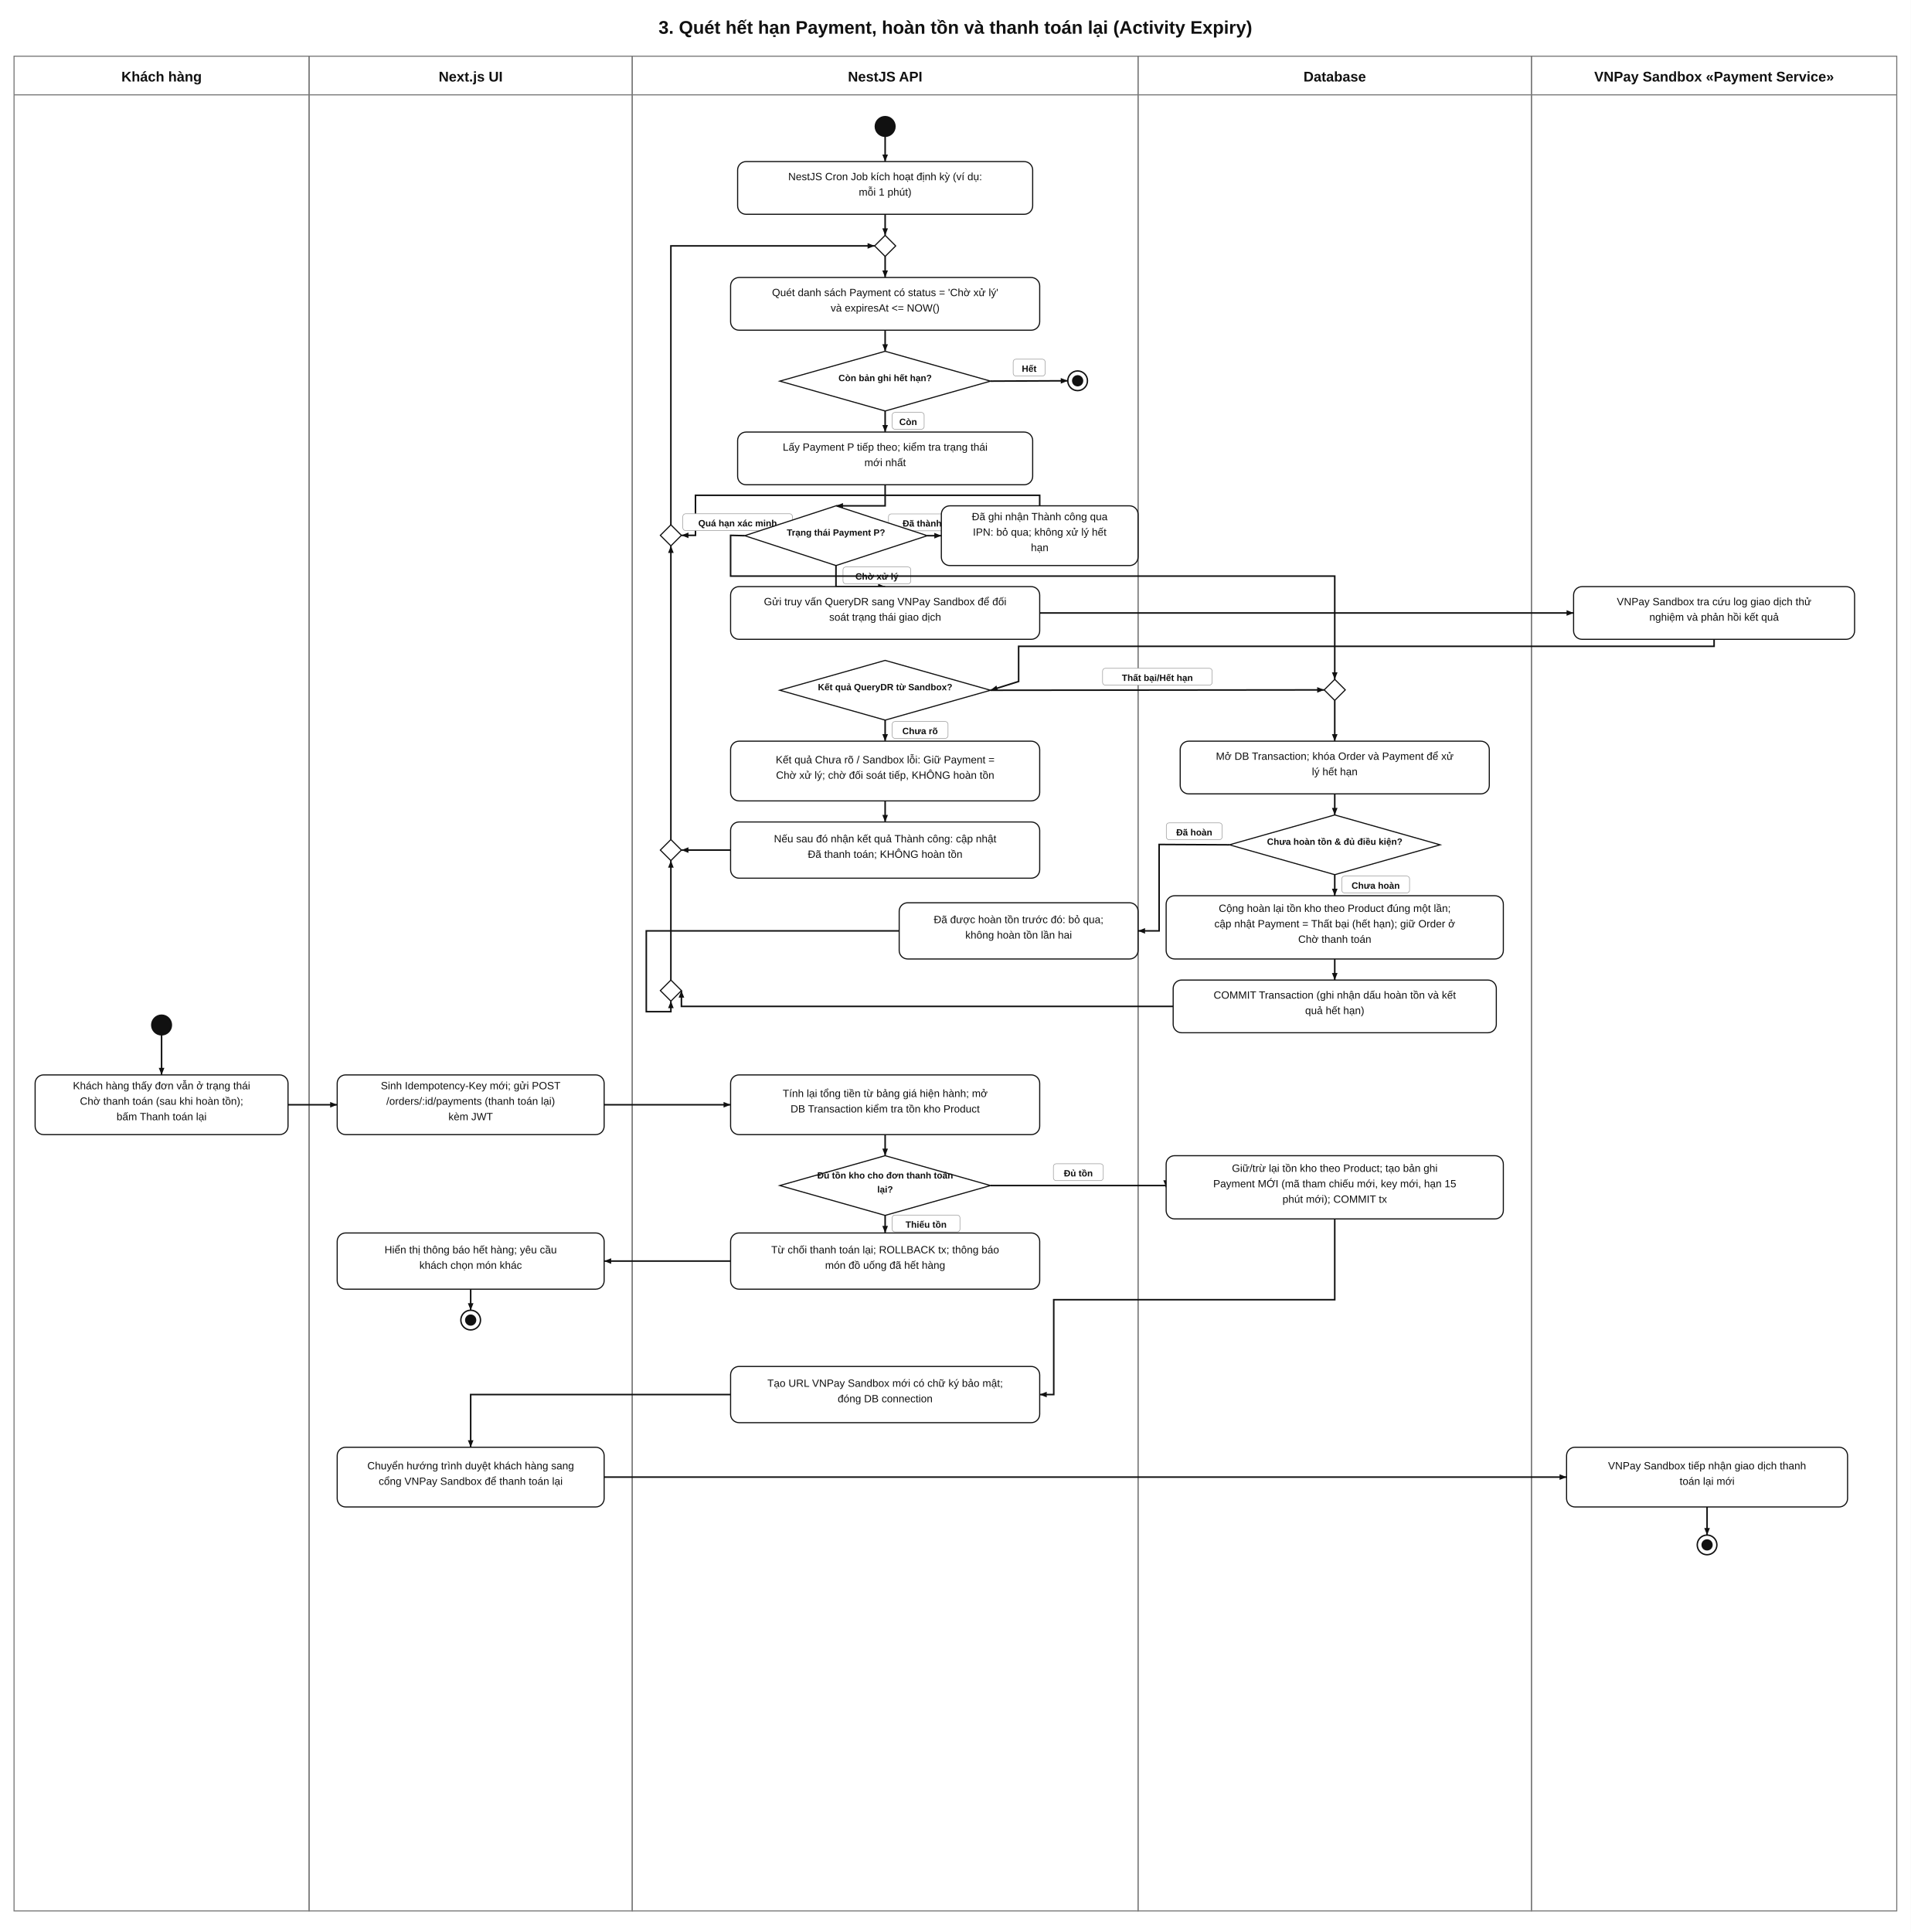
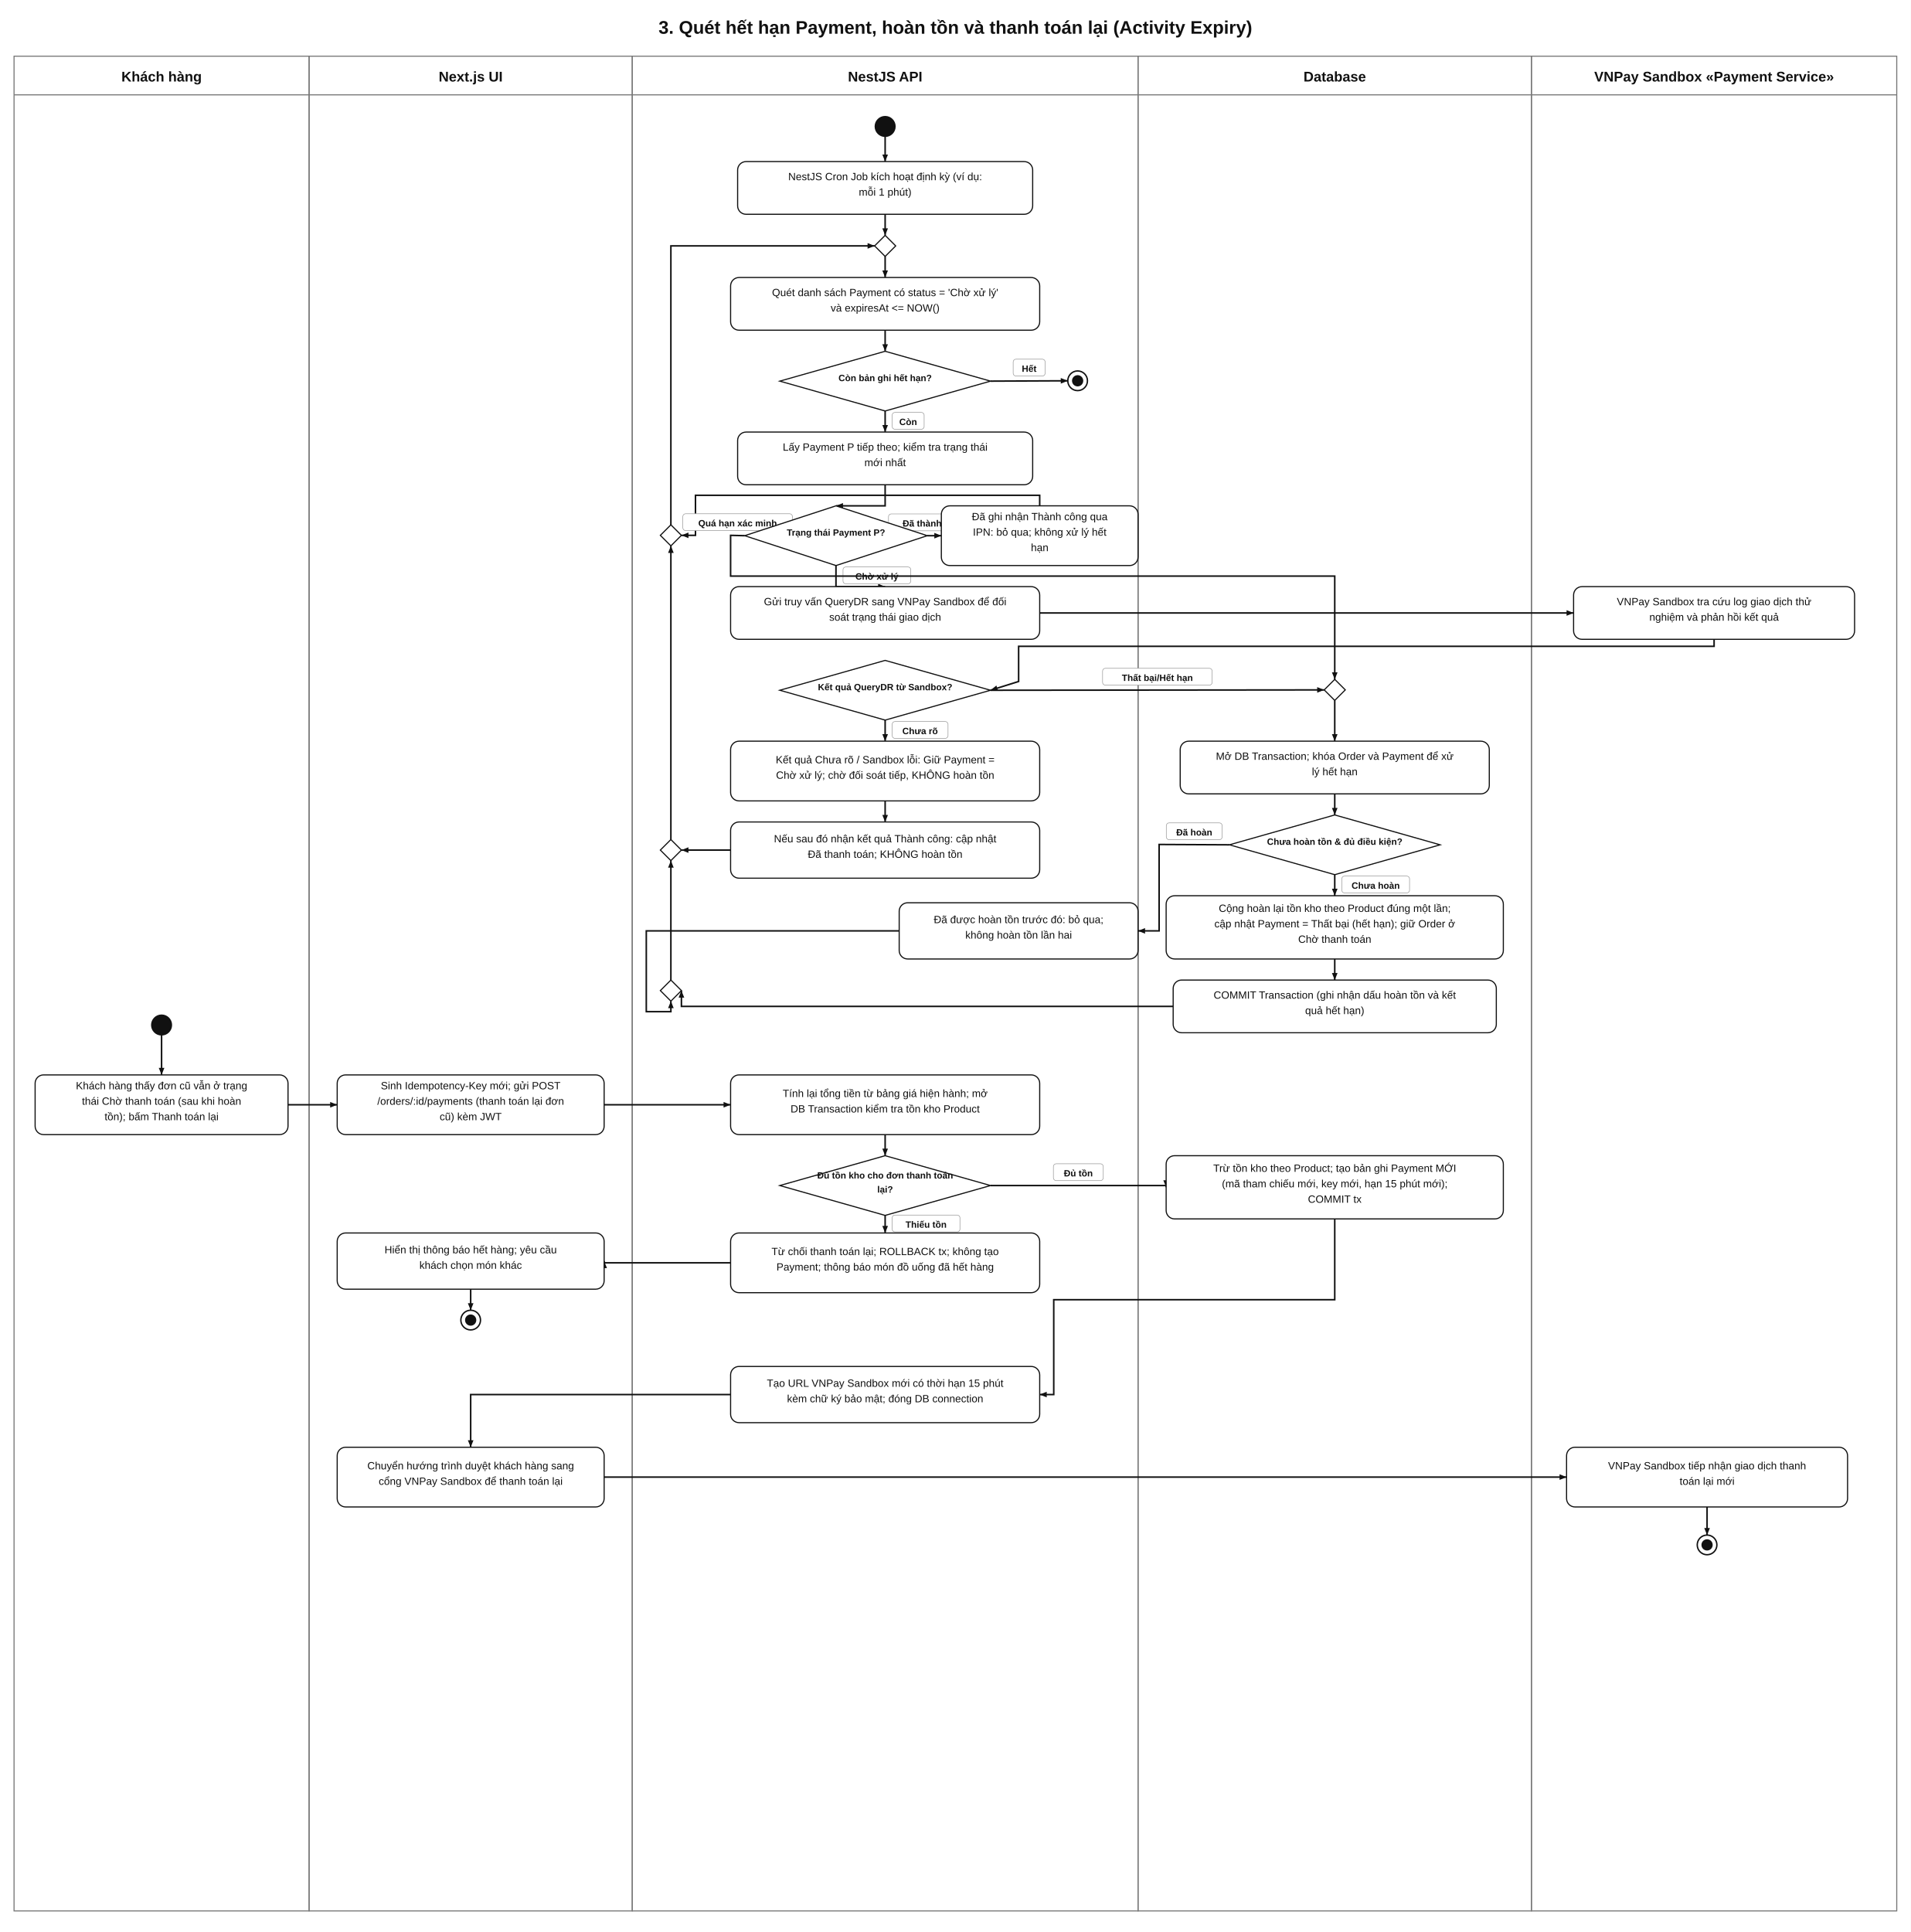
<svg xmlns="http://www.w3.org/2000/svg" width="2720" height="2750" viewBox="0 0 2720 2750" style="background:#ffffff;color-scheme:light">
  <defs>
    <marker id="arr" markerWidth="12" markerHeight="10" refX="11" refY="5" orient="auto" markerUnits="userSpaceOnUse">
      <path d="M1,1 L11,5 L1,9 Z" fill="#111111" />
    </marker>
  </defs>
  <rect width="2720" height="2750" fill="#ffffff" />
  <text x="1360.0" y="48" fill="#111111" font-family="Arial" font-size="26" font-weight="700" text-anchor="middle">3. Quét hết hạn Payment, hoàn tồn và thanh toán lại (Activity Expiry)</text>
  <rect x="20" y="80" width="420" height="2640" fill="none" stroke="#777777" stroke-width="1.5" />
  <line x1="20" y1="135" x2="440" y2="135" stroke="#777777" stroke-width="1.5" />
  <text x="230.0" y="116" fill="#111111" font-family="Arial" font-size="20" font-weight="700" text-anchor="middle">Khách hàng</text>
  <rect x="440" y="80" width="460" height="2640" fill="none" stroke="#777777" stroke-width="1.5" />
  <line x1="440" y1="135" x2="900" y2="135" stroke="#777777" stroke-width="1.5" />
  <text x="670.0" y="116" fill="#111111" font-family="Arial" font-size="20" font-weight="700" text-anchor="middle">Next.js UI</text>
  <rect x="900" y="80" width="720" height="2640" fill="none" stroke="#777777" stroke-width="1.5" />
  <line x1="900" y1="135" x2="1620" y2="135" stroke="#777777" stroke-width="1.5" />
  <text x="1260.0" y="116" fill="#111111" font-family="Arial" font-size="20" font-weight="700" text-anchor="middle">NestJS API</text>
  <rect x="1620" y="80" width="560" height="2640" fill="none" stroke="#777777" stroke-width="1.5" />
  <line x1="1620" y1="135" x2="2180" y2="135" stroke="#777777" stroke-width="1.5" />
  <text x="1900.0" y="116" fill="#111111" font-family="Arial" font-size="20" font-weight="700" text-anchor="middle">Database</text>
  <rect x="2180" y="80" width="520" height="2640" fill="none" stroke="#777777" stroke-width="1.5" />
  <line x1="2180" y1="135" x2="2700" y2="135" stroke="#777777" stroke-width="1.5" />
  <text x="2440.0" y="116" fill="#111111" font-family="Arial" font-size="20" font-weight="700" text-anchor="middle">VNPay Sandbox «Payment Service»</text>
  <polyline points="1260.0,194.0 1260.0,230.0" stroke="#111111" stroke-width="2.2" fill="none" marker-end="url(#arr)" />
  <polyline points="1260.0,305.0 1260.0,335.0" stroke="#111111" stroke-width="2.2" fill="none" marker-end="url(#arr)" />
  <polyline points="1260.0,365.0 1260.0,395.0" stroke="#111111" stroke-width="2.2" fill="none" marker-end="url(#arr)" />
  <polyline points="1260.0,470.0 1260.0,500.0" stroke="#111111" stroke-width="2.2" fill="none" marker-end="url(#arr)" />
  <polyline points="1410.0,542.5 1520.0,542.0" stroke="#111111" stroke-width="2.2" fill="none" marker-end="url(#arr)" />
  <rect x="1442.25" y="511.25" width="45.5" height="24" fill="#ffffff" stroke="#999999" stroke-width="0.8" rx="4" />
  <text x="1465.0" y="529.25" fill="#111111" font-family="Arial" font-size="13" font-weight="600" text-anchor="middle">Hết</text>
  <polyline points="1260.0,585.0 1260.0,615.0" stroke="#111111" stroke-width="2.2" fill="none" marker-end="url(#arr)" />
  <rect x="1270.0" y="587.0" width="45.5" height="24" fill="#ffffff" stroke="#999999" stroke-width="0.8" rx="4" />
  <text x="1292.75" y="605.0" fill="#111111" font-family="Arial" font-size="13" font-weight="600" text-anchor="middle">Còn</text>
  <polyline points="1260.0,690.0 1260.0,720.0 1190.0,720.0" stroke="#111111" stroke-width="2.2" fill="none" marker-end="url(#arr)" />
  <polyline points="1320.0,762.5 1340.0,762.5" stroke="#111111" stroke-width="2.2" fill="none" marker-end="url(#arr)" />
  <rect x="1264.75" y="731.5" width="130.5" height="24" fill="#ffffff" stroke="#999999" stroke-width="0.8" rx="4" />
  <text x="1330.0" y="749.5" fill="#111111" font-family="Arial" font-size="13" font-weight="600" text-anchor="middle">Đã thành công</text>
  <polyline points="1480.0,720.0 1480.0,705.0 990.0,705.0 990.0,762.0 970.0,762.0" stroke="#111111" stroke-width="2.2" fill="none" marker-end="url(#arr)" />
  <polyline points="1190.0,805.0 1190.0,835.0 1260.0,835.0" stroke="#111111" stroke-width="2.2" fill="none" marker-end="url(#arr)" />
  <rect x="1200.0" y="807.0" width="96.5" height="24" fill="#ffffff" stroke="#999999" stroke-width="0.8" rx="4" />
  <text x="1248.25" y="825.0" fill="#111111" font-family="Arial" font-size="13" font-weight="600" text-anchor="middle">Chờ xử lý</text>
  <polyline points="1480.0,872.5 2240.0,872.5" stroke="#111111" stroke-width="2.2" fill="none" marker-end="url(#arr)" />
  <polyline points="2440.0,910.0 2440.0,920.0 1450.0,920.0 1450.0,970.0 1410.0,982.5" stroke="#111111" stroke-width="2.2" fill="none" marker-end="url(#arr)" />
  <polyline points="1260.0,1025.0 1260.0,1055.0" stroke="#111111" stroke-width="2.2" fill="none" marker-end="url(#arr)" />
  <rect x="1270.0" y="1027.0" width="79.5" height="24" fill="#ffffff" stroke="#999999" stroke-width="0.8" rx="4" />
  <text x="1309.75" y="1045.0" fill="#111111" font-family="Arial" font-size="13" font-weight="600" text-anchor="middle">Chưa rõ</text>
  <polyline points="1260.0,1140.0 1260.0,1170.0" stroke="#111111" stroke-width="2.2" fill="none" marker-end="url(#arr)" />
  <polyline points="1040.0,1210.0 970.0,1210.0" stroke="#111111" stroke-width="2.2" fill="none" marker-end="url(#arr)" />
  <polyline points="1410.0,982.5 1885.0,982.0" stroke="#111111" stroke-width="2.2" fill="none" marker-end="url(#arr)" />
  <rect x="1569.5" y="951.25" width="156.0" height="24" fill="#ffffff" stroke="#999999" stroke-width="0.8" rx="4" />
  <text x="1647.5" y="969.25" fill="#111111" font-family="Arial" font-size="13" font-weight="600" text-anchor="middle">Thất bại/Hết hạn</text>
  <polyline points="1060.0,762.5 1040.0,762.0 1040.0,820.0 1900.0,820.0 1900.0,967.0" stroke="#111111" stroke-width="2.2" fill="none" marker-end="url(#arr)" />
  <rect x="972.0" y="731.25" width="156.0" height="24" fill="#ffffff" stroke="#999999" stroke-width="0.8" rx="4" />
  <text x="1050.0" y="749.25" fill="#111111" font-family="Arial" font-size="13" font-weight="600" text-anchor="middle">Quá hạn xác minh</text>
  <polyline points="1900.0,997.0 1900.0,1055.0" stroke="#111111" stroke-width="2.2" fill="none" marker-end="url(#arr)" />
  <polyline points="1900.0,1130.0 1900.0,1160.0" stroke="#111111" stroke-width="2.2" fill="none" marker-end="url(#arr)" />
  <polyline points="1900.0,1245.0 1900.0,1275.0" stroke="#111111" stroke-width="2.2" fill="none" marker-end="url(#arr)" />
  <rect x="1910.0" y="1247.0" width="96.5" height="24" fill="#ffffff" stroke="#999999" stroke-width="0.8" rx="4" />
  <text x="1958.25" y="1265.0" fill="#111111" font-family="Arial" font-size="13" font-weight="600" text-anchor="middle">Chưa hoàn</text>
  <polyline points="1750.0,1202.5 1650.0,1202.0 1650.0,1325.0 1620.0,1325.0" stroke="#111111" stroke-width="2.2" fill="none" marker-end="url(#arr)" />
  <rect x="1660.25" y="1171.25" width="79.5" height="24" fill="#ffffff" stroke="#999999" stroke-width="0.8" rx="4" />
  <text x="1700.0" y="1189.25" fill="#111111" font-family="Arial" font-size="13" font-weight="600" text-anchor="middle">Đã hoàn</text>
  <polyline points="1280.0,1325.0 920.0,1325.0 920.0,1440.0 955.0,1440.0 955.0,1425.0" stroke="#111111" stroke-width="2.2" fill="none" marker-end="url(#arr)" />
  <polyline points="1900.0,1365.0 1900.0,1395.0" stroke="#111111" stroke-width="2.2" fill="none" marker-end="url(#arr)" />
  <polyline points="1670.0,1432.5 970.0,1432.5 970.0,1410.0" stroke="#111111" stroke-width="2.2" fill="none" marker-end="url(#arr)" />
  <polyline points="955.0,1395.0 955.0,1225.0" stroke="#111111" stroke-width="2.2" fill="none" marker-end="url(#arr)" />
  <polyline points="955.0,1195.0 955.0,777.0" stroke="#111111" stroke-width="2.2" fill="none" marker-end="url(#arr)" />
  <polyline points="955.0,747.0 955.0,350.0 1245.0,350.0" stroke="#111111" stroke-width="2.2" fill="none" marker-end="url(#arr)" />
  <polyline points="230.0,1473.0 230.0,1530.0" stroke="#111111" stroke-width="2.2" fill="none" marker-end="url(#arr)" />
  <polyline points="410.0,1572.5 480.0,1572.5" stroke="#111111" stroke-width="2.2" fill="none" marker-end="url(#arr)" />
  <polyline points="860.0,1572.5 1040.0,1572.5" stroke="#111111" stroke-width="2.2" fill="none" marker-end="url(#arr)" />
  <polyline points="1260.0,1615.0 1260.0,1645.0" stroke="#111111" stroke-width="2.2" fill="none" marker-end="url(#arr)" />
  <polyline points="1260.0,1730.0 1260.0,1755.0" stroke="#111111" stroke-width="2.2" fill="none" marker-end="url(#arr)" />
  <rect x="1270.0" y="1729.5" width="96.5" height="24" fill="#ffffff" stroke="#999999" stroke-width="0.8" rx="4" />
  <text x="1318.25" y="1747.5" fill="#111111" font-family="Arial" font-size="13" font-weight="600" text-anchor="middle">Thiếu tồn</text>
-   <polyline points="1040.0,1795.0 860.0,1795.0" stroke="#111111" stroke-width="2.2" fill="none" marker-end="url(#arr)" />
+   <polyline points="1040.0,1797.5 860.0,1797.5 860.0,1795.0" stroke="#111111" stroke-width="2.2" fill="none" marker-end="url(#arr)" />
  <polyline points="670.0,1835.0 670.0,1865.0" stroke="#111111" stroke-width="2.2" fill="none" marker-end="url(#arr)" />
  <polyline points="1410.0,1687.5 1660.0,1687.5 1660.0,1690.0" stroke="#111111" stroke-width="2.2" fill="none" marker-end="url(#arr)" />
  <rect x="1499.5" y="1656.5" width="71.0" height="24" fill="#ffffff" stroke="#999999" stroke-width="0.8" rx="4" />
  <text x="1535.0" y="1674.5" fill="#111111" font-family="Arial" font-size="13" font-weight="600" text-anchor="middle">Đủ tồn</text>
  <polyline points="1900.0,1735.0 1900.0,1850.0 1500.0,1850.0 1500.0,1985.0 1480.0,1985.0" stroke="#111111" stroke-width="2.2" fill="none" marker-end="url(#arr)" />
  <polyline points="1040.0,1985.0 670.0,1985.0 670.0,2060.0" stroke="#111111" stroke-width="2.2" fill="none" marker-end="url(#arr)" />
  <polyline points="860.0,2102.5 2230.0,2102.5" stroke="#111111" stroke-width="2.2" fill="none" marker-end="url(#arr)" />
  <polyline points="2430.0,2145.0 2430.0,2185.0" stroke="#111111" stroke-width="2.2" fill="none" marker-end="url(#arr)" />
  <circle cx="1260.0" cy="180.0" r="14" fill="#111111" stroke="#111111" stroke-width="2" />
  <rect x="1050" y="230" width="420" height="75" rx="12" fill="#ffffff" stroke="#111111" stroke-width="1.6" />
  <text x="1260.0" y="256.5" fill="#111111" font-family="Arial" font-size="15" font-weight="400" text-anchor="middle">NestJS Cron Job kích hoạt định kỳ (ví dụ:</text>
  <text x="1260.0" y="278.5" fill="#111111" font-family="Arial" font-size="15" font-weight="400" text-anchor="middle">mỗi 1 phút)</text>
  <polygon points="1260.0,335 1275,350.0 1260.0,365 1245,350.0" fill="#ffffff" stroke="#111111" stroke-width="1.6" />
  <rect x="1040" y="395" width="440" height="75" rx="12" fill="#ffffff" stroke="#111111" stroke-width="1.6" />
  <text x="1260.0" y="421.5" fill="#111111" font-family="Arial" font-size="15" font-weight="400" text-anchor="middle">Quét danh sách Payment có status = 'Chờ xử lý'</text>
  <text x="1260.0" y="443.5" fill="#111111" font-family="Arial" font-size="15" font-weight="400" text-anchor="middle">và expiresAt &lt;= NOW()</text>
  <polygon points="1260.0,500 1410,542.5 1260.0,585 1110,542.5" fill="#ffffff" stroke="#111111" stroke-width="1.6" />
  <text x="1260.0" y="542.5" fill="#111111" font-family="Arial" font-size="13" font-weight="600" text-anchor="middle">Còn bản ghi hết hạn?</text>
  <circle cx="1534.0" cy="542.0" r="14" fill="#ffffff" stroke="#111111" stroke-width="2" />
  <circle cx="1534.0" cy="542.0" r="8" fill="#111111" />
  <rect x="1050" y="615" width="420" height="75" rx="12" fill="#ffffff" stroke="#111111" stroke-width="1.6" />
  <text x="1260.0" y="641.5" fill="#111111" font-family="Arial" font-size="15" font-weight="400" text-anchor="middle">Lấy Payment P tiếp theo; kiểm tra trạng thái</text>
  <text x="1260.0" y="663.5" fill="#111111" font-family="Arial" font-size="15" font-weight="400" text-anchor="middle">mới nhất</text>
  <polygon points="1190.0,720 1320,762.5 1190.0,805 1060,762.5" fill="#ffffff" stroke="#111111" stroke-width="1.6" />
  <text x="1190.0" y="762.5" fill="#111111" font-family="Arial" font-size="13" font-weight="600" text-anchor="middle">Trạng thái Payment P?</text>
  <rect x="1340" y="720" width="280" height="85" rx="12" fill="#ffffff" stroke="#111111" stroke-width="1.6" />
  <text x="1480.0" y="740.5" fill="#111111" font-family="Arial" font-size="15" font-weight="400" text-anchor="middle">Đã ghi nhận Thành công qua</text>
  <text x="1480.0" y="762.5" fill="#111111" font-family="Arial" font-size="15" font-weight="400" text-anchor="middle">IPN: bỏ qua; không xử lý hết</text>
  <text x="1480.0" y="784.5" fill="#111111" font-family="Arial" font-size="15" font-weight="400" text-anchor="middle">hạn</text>
  <rect x="1040" y="835" width="440" height="75" rx="12" fill="#ffffff" stroke="#111111" stroke-width="1.6" />
  <text x="1260.0" y="861.5" fill="#111111" font-family="Arial" font-size="15" font-weight="400" text-anchor="middle">Gửi truy vấn QueryDR sang VNPay Sandbox để đối</text>
  <text x="1260.0" y="883.5" fill="#111111" font-family="Arial" font-size="15" font-weight="400" text-anchor="middle">soát trạng thái giao dịch</text>
  <rect x="2240" y="835" width="400" height="75" rx="12" fill="#ffffff" stroke="#111111" stroke-width="1.6" />
  <text x="2440.0" y="861.5" fill="#111111" font-family="Arial" font-size="15" font-weight="400" text-anchor="middle">VNPay Sandbox tra cứu log giao dịch thử</text>
  <text x="2440.0" y="883.5" fill="#111111" font-family="Arial" font-size="15" font-weight="400" text-anchor="middle">nghiệm và phản hồi kết quả</text>
  <polygon points="1260.0,940 1410,982.5 1260.0,1025 1110,982.5" fill="#ffffff" stroke="#111111" stroke-width="1.6" />
  <text x="1260.0" y="982.5" fill="#111111" font-family="Arial" font-size="13" font-weight="600" text-anchor="middle">Kết quả QueryDR từ Sandbox?</text>
  <rect x="1040" y="1055" width="440" height="85" rx="12" fill="#ffffff" stroke="#111111" stroke-width="1.6" />
  <text x="1260.0" y="1086.5" fill="#111111" font-family="Arial" font-size="15" font-weight="400" text-anchor="middle">Kết quả Chưa rõ / Sandbox lỗi: Giữ Payment =</text>
  <text x="1260.0" y="1108.5" fill="#111111" font-family="Arial" font-size="15" font-weight="400" text-anchor="middle">Chờ xử lý; chờ đối soát tiếp, KHÔNG hoàn tồn</text>
  <rect x="1040" y="1170" width="440" height="80" rx="12" fill="#ffffff" stroke="#111111" stroke-width="1.6" />
  <text x="1260.0" y="1199.0" fill="#111111" font-family="Arial" font-size="15" font-weight="400" text-anchor="middle">Nếu sau đó nhận kết quả Thành công: cập nhật</text>
  <text x="1260.0" y="1221.0" fill="#111111" font-family="Arial" font-size="15" font-weight="400" text-anchor="middle">Đã thanh toán; KHÔNG hoàn tồn</text>
  <polygon points="1900.0,967 1915,982.0 1900.0,997 1885,982.0" fill="#ffffff" stroke="#111111" stroke-width="1.6" />
  <rect x="1680" y="1055" width="440" height="75" rx="12" fill="#ffffff" stroke="#111111" stroke-width="1.6" />
  <text x="1900.0" y="1081.5" fill="#111111" font-family="Arial" font-size="15" font-weight="400" text-anchor="middle">Mở DB Transaction; khóa Order và Payment để xử</text>
  <text x="1900.0" y="1103.5" fill="#111111" font-family="Arial" font-size="15" font-weight="400" text-anchor="middle">lý hết hạn</text>
  <polygon points="1900.0,1160 2050,1202.5 1900.0,1245 1750,1202.5" fill="#ffffff" stroke="#111111" stroke-width="1.6" />
  <text x="1900.0" y="1202.5" fill="#111111" font-family="Arial" font-size="13" font-weight="600" text-anchor="middle">Chưa hoàn tồn &amp; đủ điều kiện?</text>
  <rect x="1280" y="1285" width="340" height="80" rx="12" fill="#ffffff" stroke="#111111" stroke-width="1.6" />
  <text x="1450.0" y="1314.0" fill="#111111" font-family="Arial" font-size="15" font-weight="400" text-anchor="middle">Đã được hoàn tồn trước đó: bỏ qua;</text>
  <text x="1450.0" y="1336.0" fill="#111111" font-family="Arial" font-size="15" font-weight="400" text-anchor="middle">không hoàn tồn lần hai</text>
  <rect x="1660" y="1275" width="480" height="90" rx="12" fill="#ffffff" stroke="#111111" stroke-width="1.6" />
  <text x="1900.0" y="1298.0" fill="#111111" font-family="Arial" font-size="15" font-weight="400" text-anchor="middle">Cộng hoàn lại tồn kho theo Product đúng một lần;</text>
  <text x="1900.0" y="1320.0" fill="#111111" font-family="Arial" font-size="15" font-weight="400" text-anchor="middle">cập nhật Payment = Thất bại (hết hạn); giữ Order ở</text>
  <text x="1900.0" y="1342.0" fill="#111111" font-family="Arial" font-size="15" font-weight="400" text-anchor="middle">Chờ thanh toán</text>
  <rect x="1670" y="1395" width="460" height="75" rx="12" fill="#ffffff" stroke="#111111" stroke-width="1.6" />
  <text x="1900.0" y="1421.5" fill="#111111" font-family="Arial" font-size="15" font-weight="400" text-anchor="middle">COMMIT Transaction (ghi nhận dấu hoàn tồn và kết</text>
  <text x="1900.0" y="1443.5" fill="#111111" font-family="Arial" font-size="15" font-weight="400" text-anchor="middle">quả hết hạn)</text>
  <polygon points="955.0,1395 970,1410.0 955.0,1425 940,1410.0" fill="#ffffff" stroke="#111111" stroke-width="1.6" />
  <polygon points="955.0,1195 970,1210.0 955.0,1225 940,1210.0" fill="#ffffff" stroke="#111111" stroke-width="1.6" />
  <polygon points="955.0,747 970,762.0 955.0,777 940,762.0" fill="#ffffff" stroke="#111111" stroke-width="1.6" />
  <circle cx="230.0" cy="1459.0" r="14" fill="#111111" stroke="#111111" stroke-width="2" />
  <rect x="50" y="1530" width="360" height="85" rx="12" fill="#ffffff" stroke="#111111" stroke-width="1.6" />
-   <text x="230.0" y="1550.5" fill="#111111" font-family="Arial" font-size="15" font-weight="400" text-anchor="middle">Khách hàng thấy đơn vẫn ở trạng thái</text>
-   <text x="230.0" y="1572.5" fill="#111111" font-family="Arial" font-size="15" font-weight="400" text-anchor="middle">Chờ thanh toán (sau khi hoàn tồn);</text>
-   <text x="230.0" y="1594.5" fill="#111111" font-family="Arial" font-size="15" font-weight="400" text-anchor="middle">bấm Thanh toán lại</text>
+   <text x="230.0" y="1550.5" fill="#111111" font-family="Arial" font-size="15" font-weight="400" text-anchor="middle">Khách hàng thấy đơn cũ vẫn ở trạng</text>
+   <text x="230.0" y="1572.5" fill="#111111" font-family="Arial" font-size="15" font-weight="400" text-anchor="middle">thái Chờ thanh toán (sau khi hoàn</text>
+   <text x="230.0" y="1594.5" fill="#111111" font-family="Arial" font-size="15" font-weight="400" text-anchor="middle">tồn); bấm Thanh toán lại</text>
  <rect x="480" y="1530" width="380" height="85" rx="12" fill="#ffffff" stroke="#111111" stroke-width="1.6" />
  <text x="670.0" y="1550.5" fill="#111111" font-family="Arial" font-size="15" font-weight="400" text-anchor="middle">Sinh Idempotency-Key mới; gửi POST</text>
-   <text x="670.0" y="1572.5" fill="#111111" font-family="Arial" font-size="15" font-weight="400" text-anchor="middle">/orders/:id/payments (thanh toán lại)</text>
-   <text x="670.0" y="1594.5" fill="#111111" font-family="Arial" font-size="15" font-weight="400" text-anchor="middle">kèm JWT</text>
+   <text x="670.0" y="1572.5" fill="#111111" font-family="Arial" font-size="15" font-weight="400" text-anchor="middle">/orders/:id/payments (thanh toán lại đơn</text>
+   <text x="670.0" y="1594.5" fill="#111111" font-family="Arial" font-size="15" font-weight="400" text-anchor="middle">cũ) kèm JWT</text>
  <rect x="1040" y="1530" width="440" height="85" rx="12" fill="#ffffff" stroke="#111111" stroke-width="1.6" />
  <text x="1260.0" y="1561.5" fill="#111111" font-family="Arial" font-size="15" font-weight="400" text-anchor="middle">Tính lại tổng tiền từ bảng giá hiện hành; mở</text>
  <text x="1260.0" y="1583.5" fill="#111111" font-family="Arial" font-size="15" font-weight="400" text-anchor="middle">DB Transaction kiểm tra tồn kho Product</text>
  <polygon points="1260.0,1645 1410,1687.5 1260.0,1730 1110,1687.5" fill="#ffffff" stroke="#111111" stroke-width="1.6" />
  <text x="1260.0" y="1677.5" fill="#111111" font-family="Arial" font-size="13" font-weight="600" text-anchor="middle">Đủ tồn kho cho đơn thanh toán</text>
  <text x="1260.0" y="1697.5" fill="#111111" font-family="Arial" font-size="13" font-weight="600" text-anchor="middle">lại?</text>
-   <rect x="1040" y="1755" width="440" height="80" rx="12" fill="#ffffff" stroke="#111111" stroke-width="1.6" />
-   <text x="1260.0" y="1784.0" fill="#111111" font-family="Arial" font-size="15" font-weight="400" text-anchor="middle">Từ chối thanh toán lại; ROLLBACK tx; thông báo</text>
-   <text x="1260.0" y="1806.0" fill="#111111" font-family="Arial" font-size="15" font-weight="400" text-anchor="middle">món đồ uống đã hết hàng</text>
+   <rect x="1040" y="1755" width="440" height="85" rx="12" fill="#ffffff" stroke="#111111" stroke-width="1.6" />
+   <text x="1260.0" y="1786.5" fill="#111111" font-family="Arial" font-size="15" font-weight="400" text-anchor="middle">Từ chối thanh toán lại; ROLLBACK tx; không tạo</text>
+   <text x="1260.0" y="1808.5" fill="#111111" font-family="Arial" font-size="15" font-weight="400" text-anchor="middle">Payment; thông báo món đồ uống đã hết hàng</text>
  <rect x="480" y="1755" width="380" height="80" rx="12" fill="#ffffff" stroke="#111111" stroke-width="1.6" />
  <text x="670.0" y="1784.0" fill="#111111" font-family="Arial" font-size="15" font-weight="400" text-anchor="middle">Hiển thị thông báo hết hàng; yêu cầu</text>
  <text x="670.0" y="1806.0" fill="#111111" font-family="Arial" font-size="15" font-weight="400" text-anchor="middle">khách chọn món khác</text>
  <circle cx="670.0" cy="1879.0" r="14" fill="#ffffff" stroke="#111111" stroke-width="2" />
  <circle cx="670.0" cy="1879.0" r="8" fill="#111111" />
  <rect x="1660" y="1645" width="480" height="90" rx="12" fill="#ffffff" stroke="#111111" stroke-width="1.6" />
-   <text x="1900.0" y="1668.0" fill="#111111" font-family="Arial" font-size="15" font-weight="400" text-anchor="middle">Giữ/trừ lại tồn kho theo Product; tạo bản ghi</text>
-   <text x="1900.0" y="1690.0" fill="#111111" font-family="Arial" font-size="15" font-weight="400" text-anchor="middle">Payment MỚI (mã tham chiếu mới, key mới, hạn 15</text>
-   <text x="1900.0" y="1712.0" fill="#111111" font-family="Arial" font-size="15" font-weight="400" text-anchor="middle">phút mới); COMMIT tx</text>
+   <text x="1900.0" y="1668.0" fill="#111111" font-family="Arial" font-size="15" font-weight="400" text-anchor="middle">Trừ tồn kho theo Product; tạo bản ghi Payment MỚI</text>
+   <text x="1900.0" y="1690.0" fill="#111111" font-family="Arial" font-size="15" font-weight="400" text-anchor="middle">(mã tham chiếu mới, key mới, hạn 15 phút mới);</text>
+   <text x="1900.0" y="1712.0" fill="#111111" font-family="Arial" font-size="15" font-weight="400" text-anchor="middle">COMMIT tx</text>
  <rect x="1040" y="1945" width="440" height="80" rx="12" fill="#ffffff" stroke="#111111" stroke-width="1.6" />
-   <text x="1260.0" y="1974.0" fill="#111111" font-family="Arial" font-size="15" font-weight="400" text-anchor="middle">Tạo URL VNPay Sandbox mới có chữ ký bảo mật;</text>
-   <text x="1260.0" y="1996.0" fill="#111111" font-family="Arial" font-size="15" font-weight="400" text-anchor="middle">đóng DB connection</text>
+   <text x="1260.0" y="1974.0" fill="#111111" font-family="Arial" font-size="15" font-weight="400" text-anchor="middle">Tạo URL VNPay Sandbox mới có thời hạn 15 phút</text>
+   <text x="1260.0" y="1996.0" fill="#111111" font-family="Arial" font-size="15" font-weight="400" text-anchor="middle">kèm chữ ký bảo mật; đóng DB connection</text>
  <rect x="480" y="2060" width="380" height="85" rx="12" fill="#ffffff" stroke="#111111" stroke-width="1.6" />
  <text x="670.0" y="2091.5" fill="#111111" font-family="Arial" font-size="15" font-weight="400" text-anchor="middle">Chuyển hướng trình duyệt khách hàng sang</text>
  <text x="670.0" y="2113.5" fill="#111111" font-family="Arial" font-size="15" font-weight="400" text-anchor="middle">cổng VNPay Sandbox để thanh toán lại</text>
  <rect x="2230" y="2060" width="400" height="85" rx="12" fill="#ffffff" stroke="#111111" stroke-width="1.6" />
  <text x="2430.0" y="2091.5" fill="#111111" font-family="Arial" font-size="15" font-weight="400" text-anchor="middle">VNPay Sandbox tiếp nhận giao dịch thanh</text>
  <text x="2430.0" y="2113.5" fill="#111111" font-family="Arial" font-size="15" font-weight="400" text-anchor="middle">toán lại mới</text>
  <circle cx="2430.0" cy="2199.0" r="14" fill="#ffffff" stroke="#111111" stroke-width="2" />
  <circle cx="2430.0" cy="2199.0" r="8" fill="#111111" />
</svg>
